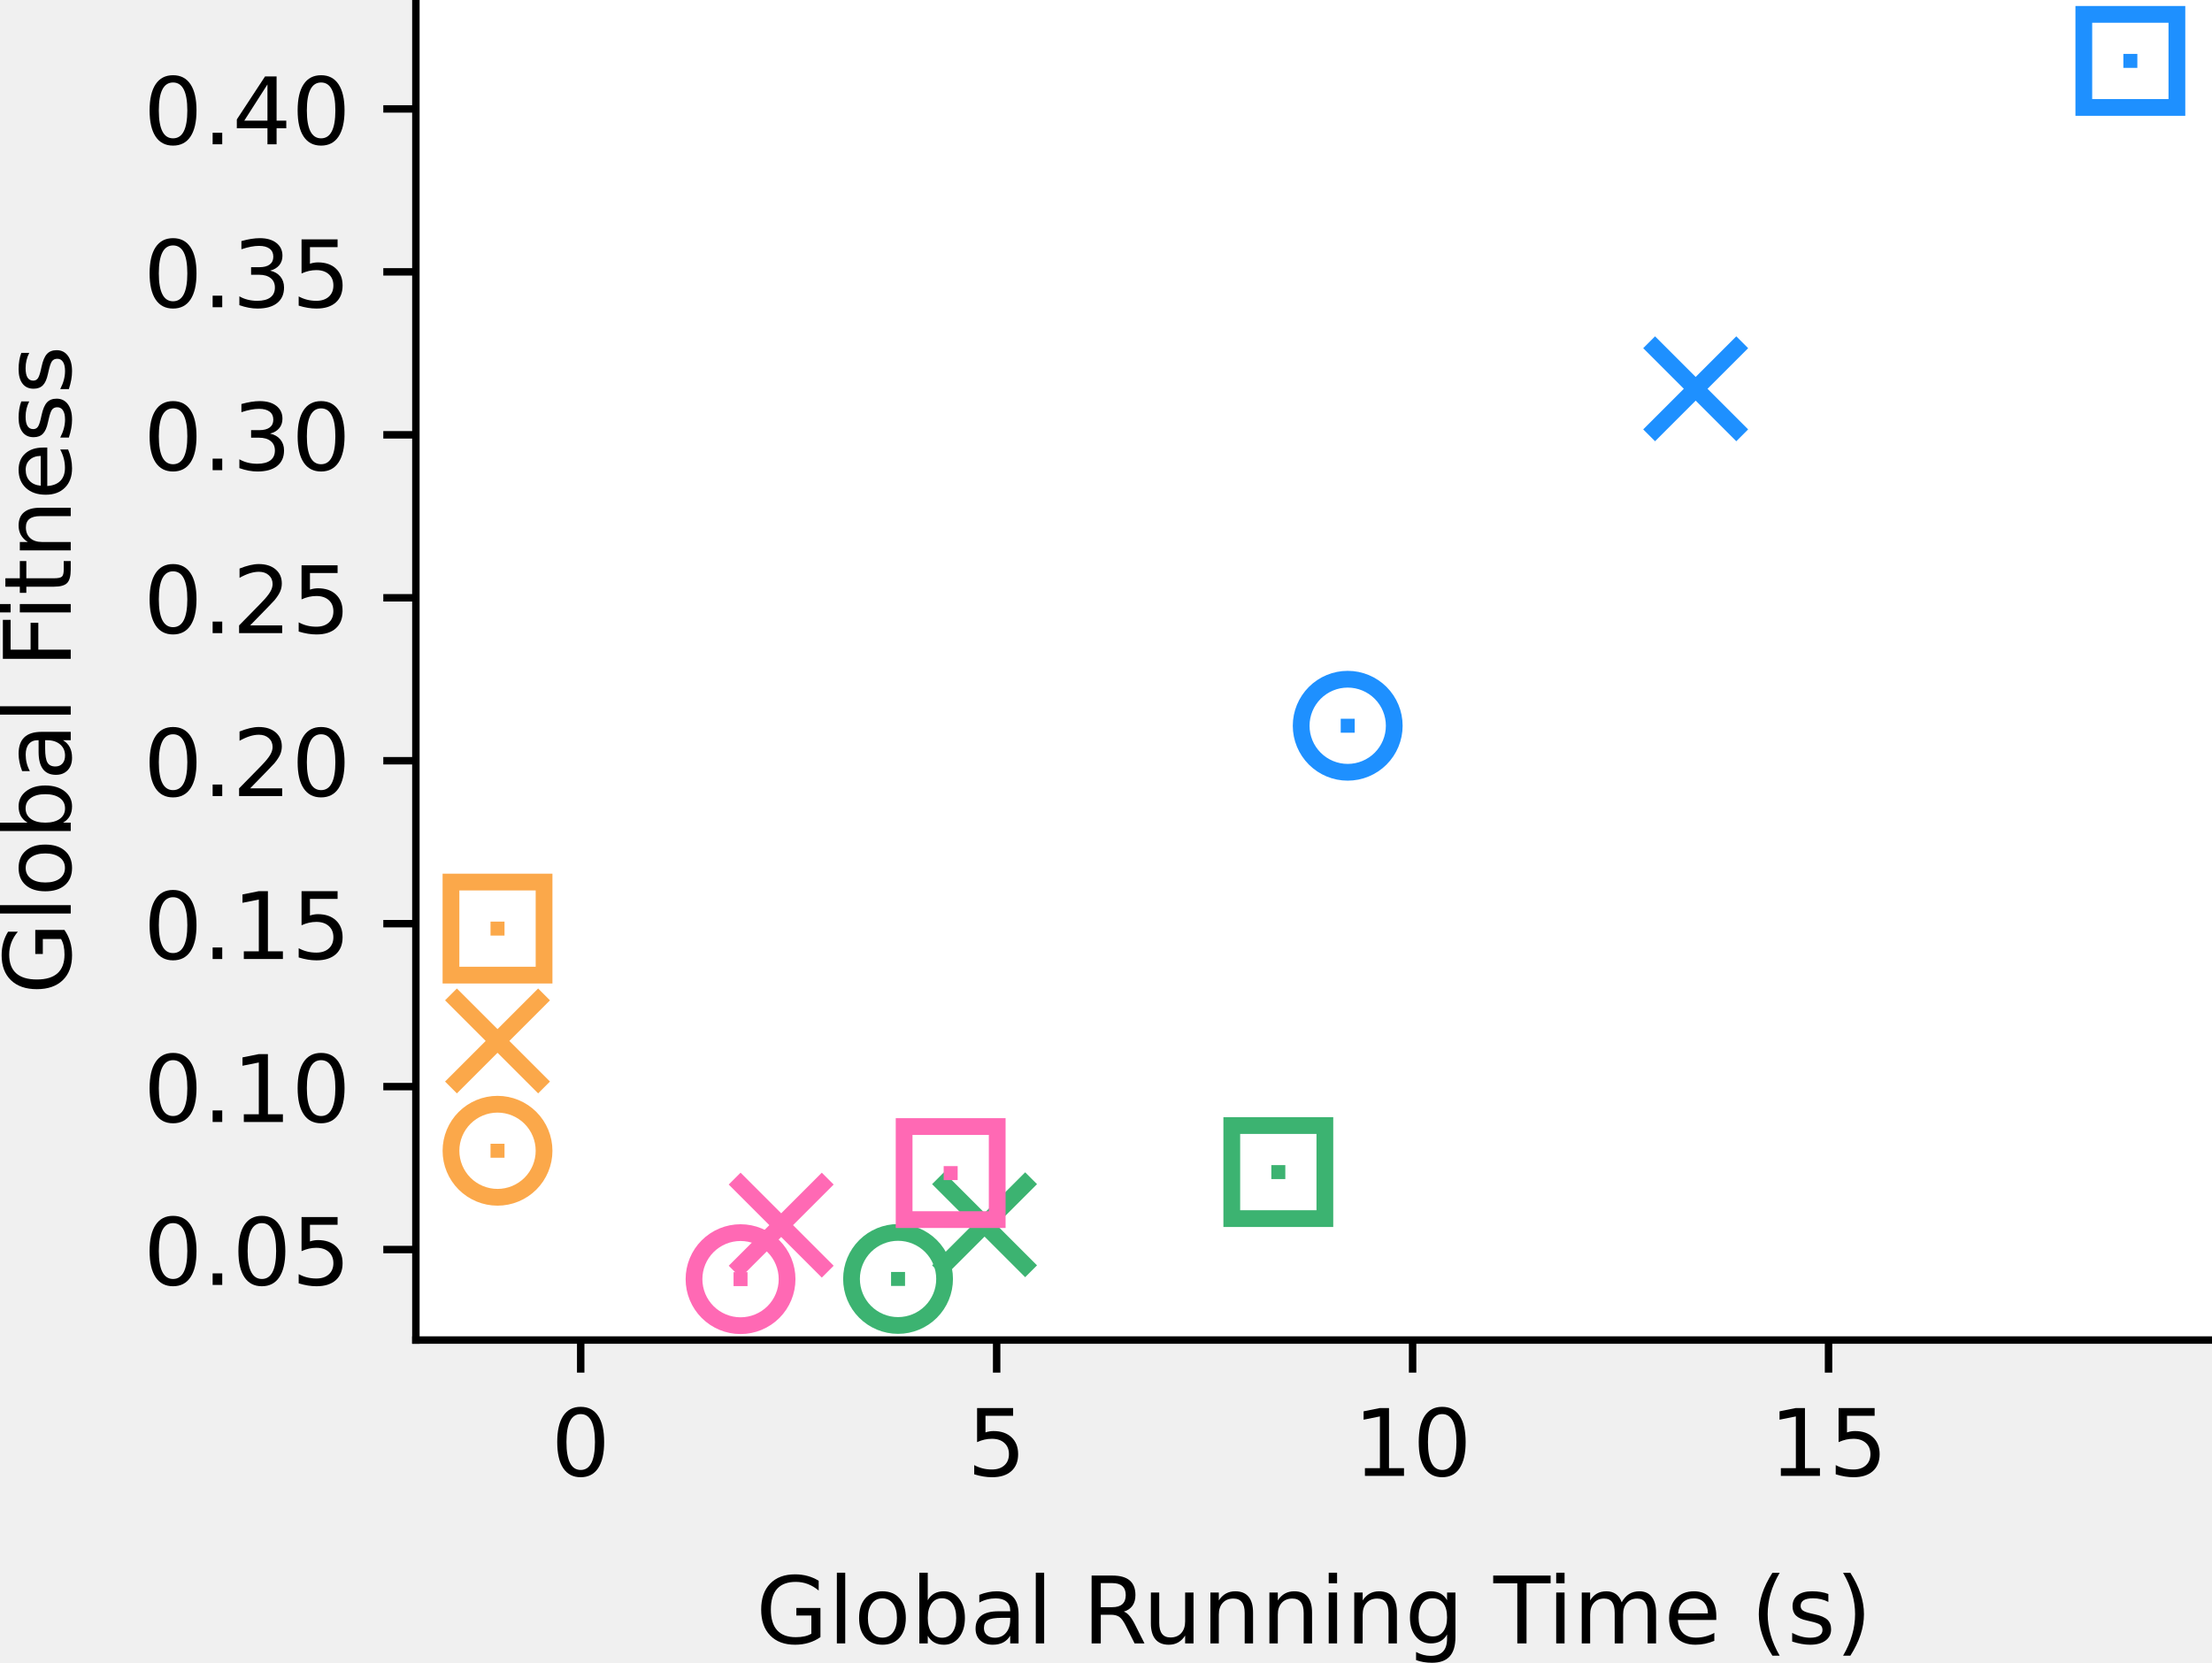
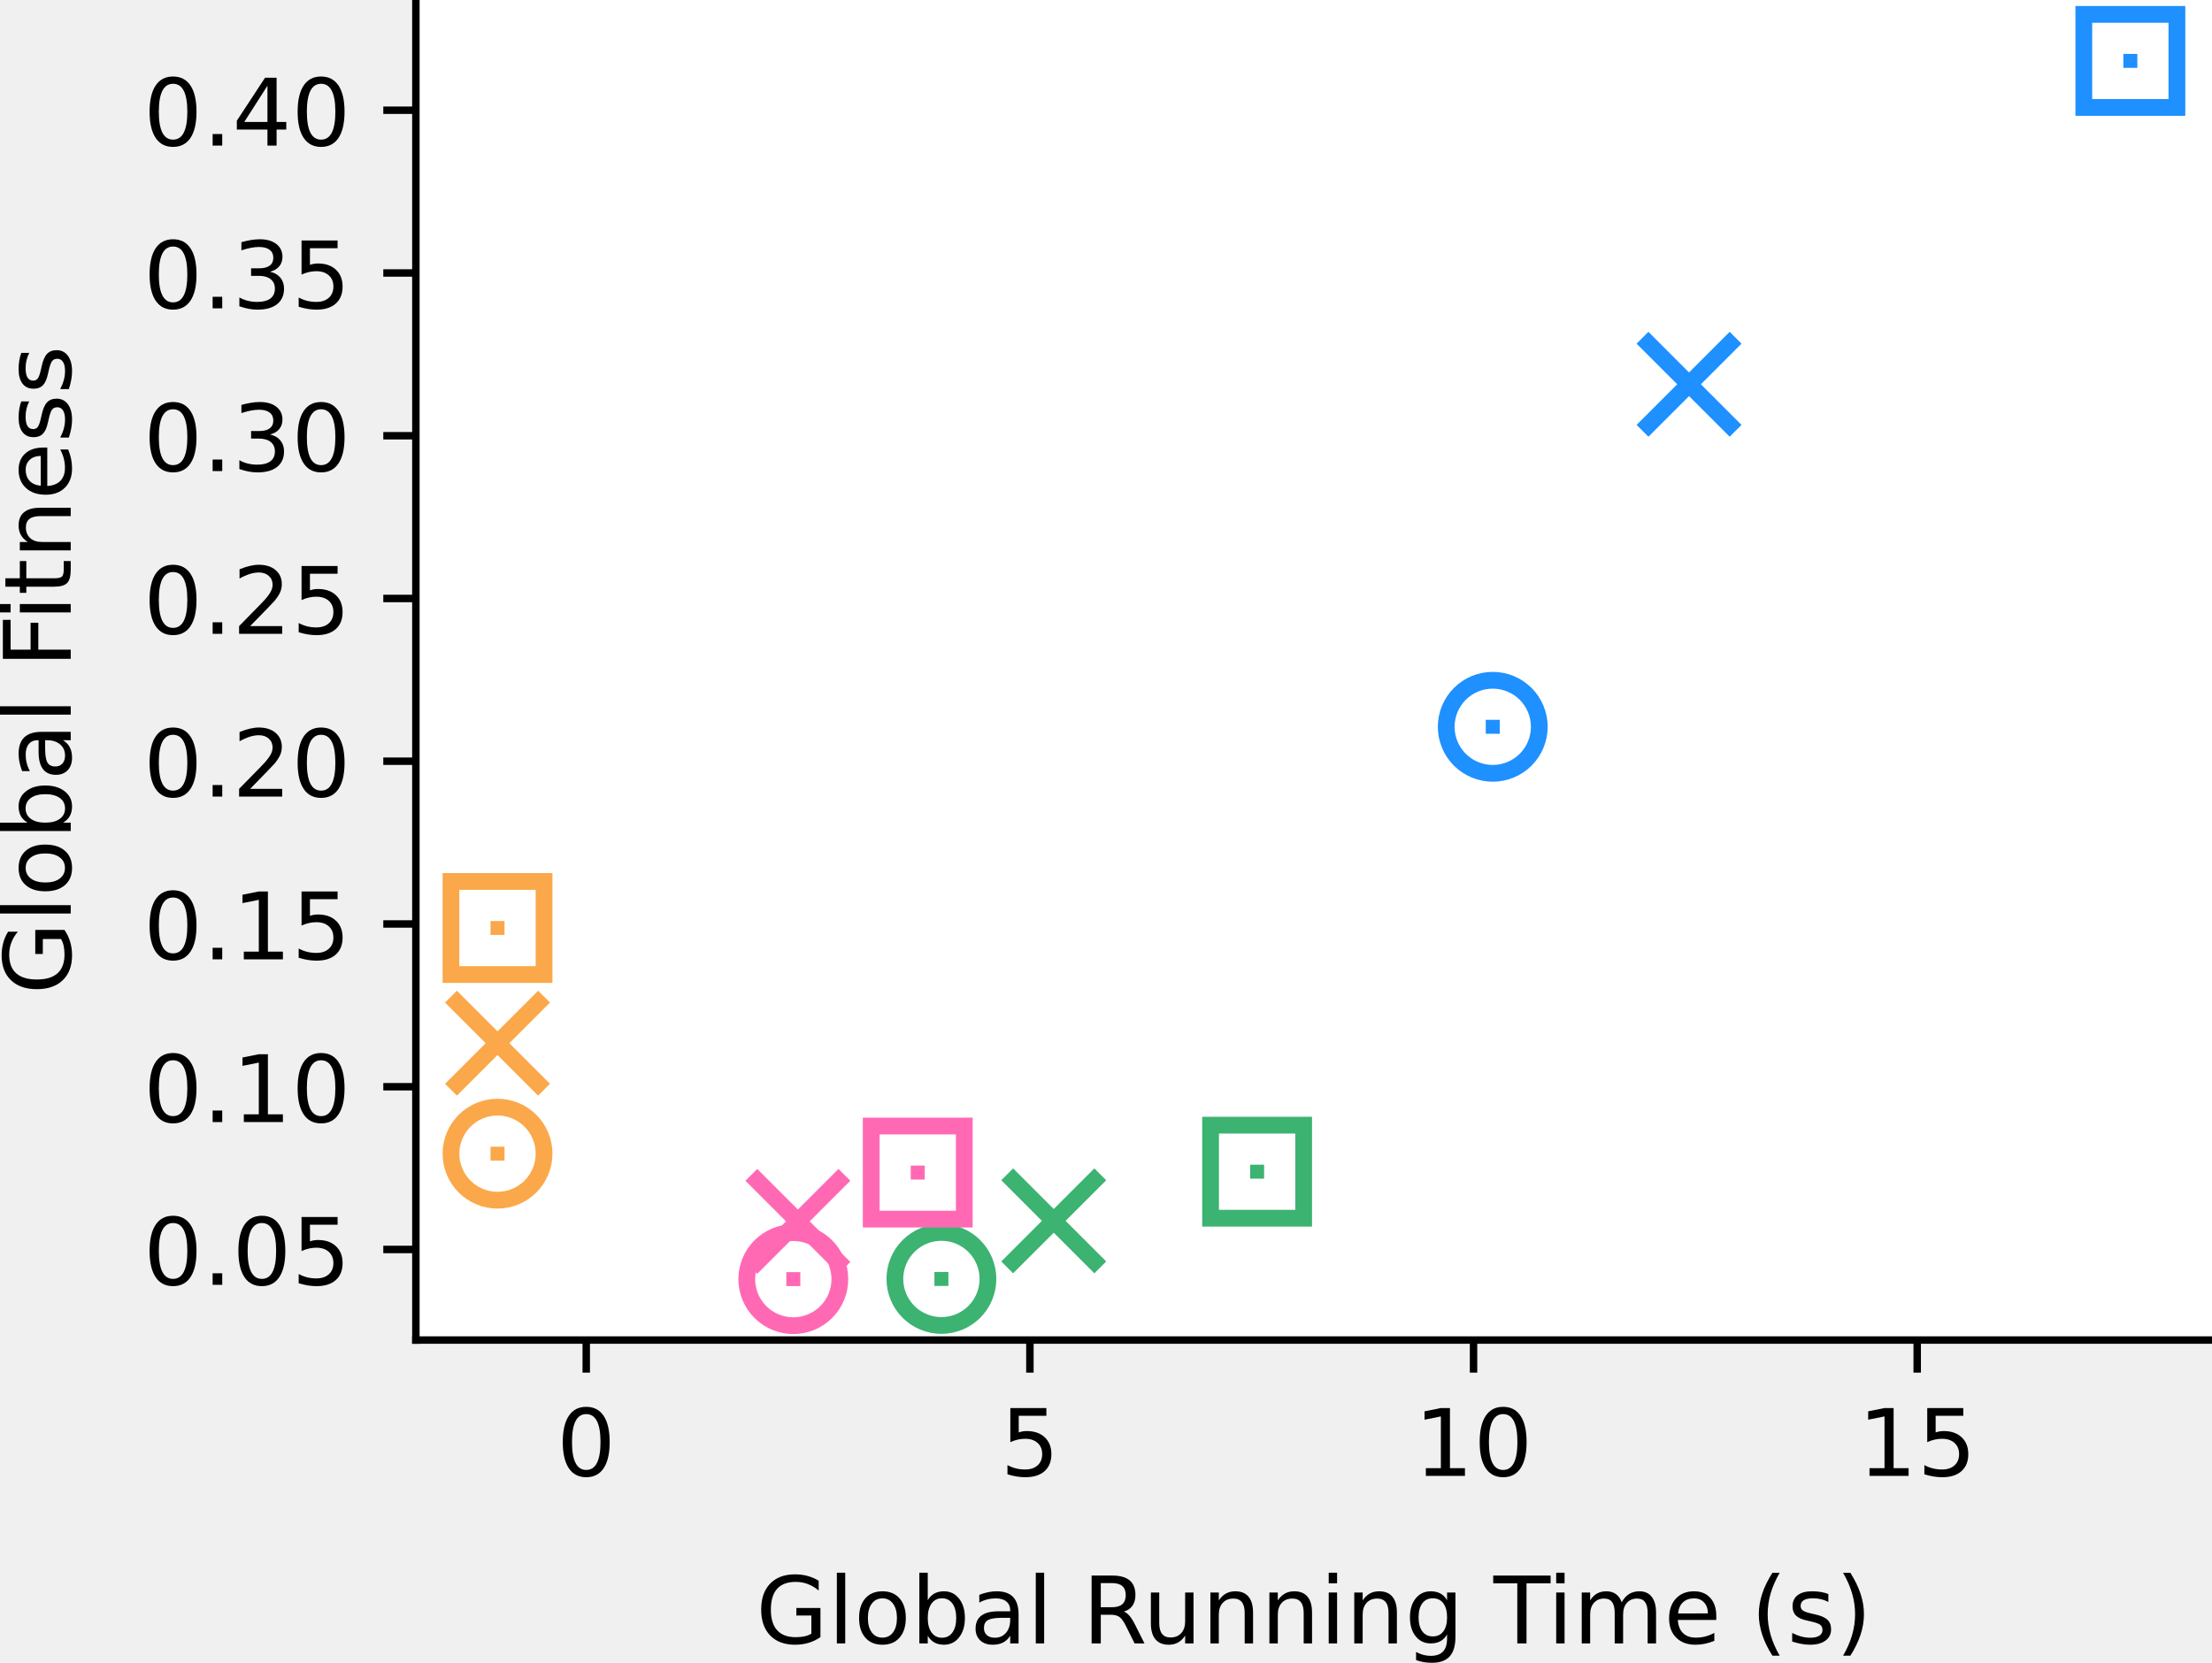
<svg xmlns="http://www.w3.org/2000/svg" xmlns:xlink="http://www.w3.org/1999/xlink" height="178.678pt" version="1.1" viewBox="0 0 237.638 178.678" width="237.638pt">
  <defs>
    <style type="text/css">*{stroke-linecap:butt;stroke-linejoin:round;}</style>
  </defs>
  <g id="figure_1">
    <g id="patch_1">
      <path d="M 0 178.678  L 237.638 178.678  L 237.638 0  L 0 0  z " style="fill:none;" />
    </g>
    <g id="axes_1">
      <g id="patch_2">
        <path d="M 44.678 144  L 237.638 144  L 237.638 0  L 44.678 0  z " style="fill:#ffffff;" />
      </g>
      <g id="matplotlib.axis_1">
        <g id="xtick_1">
          <g id="line2d_1">
            <defs>
-               <path d="M 0 0  L 0 3.5  " id="m2c25d67063" style="stroke:#000000;stroke-width:0.8;" />
+               <path d="M 0 0  L 0 3.5  " id="mfafee5ae0c" style="stroke:#000000;stroke-width:0.8;" />
            </defs>
            <g>
-               <use style="stroke:#000000;stroke-width:0.8;" x="62.386" xlink:href="#m2c25d67063" y="144" />
+               <use style="stroke:#000000;stroke-width:0.8;" x="62.981" xlink:href="#mfafee5ae0c" y="144" />
            </g>
          </g>
          <g id="text_1">
-             <g transform="translate(59.20487 158.5984)scale(0.1 -0.1)">
+             <g transform="translate(59.80014 158.5984)scale(0.1 -0.1)">
              <defs>
                <path d="M 31.781 66.406  Q 24.172 66.406 20.328 58.906  Q 16.5 51.422 16.5 36.375  Q 16.5 21.391 20.328 13.891  Q 24.172 6.391 31.781 6.391  Q 39.453 6.391 43.281 13.891  Q 47.125 21.391 47.125 36.375  Q 47.125 51.422 43.281 58.906  Q 39.453 66.406 31.781 66.406  z M 31.781 74.219  Q 44.047 74.219 50.516 64.516  Q 56.984 54.828 56.984 36.375  Q 56.984 17.969 50.516 8.266  Q 44.047 -1.422 31.781 -1.422  Q 19.531 -1.422 13.062 8.266  Q 6.594 17.969 6.594 36.375  Q 6.594 54.828 13.062 64.516  Q 19.531 74.219 31.781 74.219  z " id="DejaVuSans-48" />
              </defs>
              <use xlink:href="#DejaVuSans-48" />
            </g>
          </g>
        </g>
        <g id="xtick_2">
          <g id="line2d_2">
            <g>
-               <use style="stroke:#000000;stroke-width:0.8;" x="107.072" xlink:href="#m2c25d67063" y="144" />
+               <use style="stroke:#000000;stroke-width:0.8;" x="110.643" xlink:href="#mfafee5ae0c" y="144" />
            </g>
          </g>
          <g id="text_2">
-             <g transform="translate(103.8903 158.5984)scale(0.1 -0.1)">
+             <g transform="translate(107.4619 158.5984)scale(0.1 -0.1)">
              <defs>
                <path d="M 10.797 72.906  L 49.516 72.906  L 49.516 64.594  L 19.828 64.594  L 19.828 46.734  Q 21.969 47.469 24.109 47.828  Q 26.266 48.188 28.422 48.188  Q 40.625 48.188 47.75 41.5  Q 54.891 34.812 54.891 23.391  Q 54.891 11.625 47.562 5.094  Q 40.234 -1.422 26.906 -1.422  Q 22.312 -1.422 17.547 -0.641  Q 12.797 0.141 7.719 1.703  L 7.719 11.625  Q 12.109 9.234 16.797 8.062  Q 21.484 6.891 26.703 6.891  Q 35.156 6.891 40.078 11.328  Q 45.016 15.766 45.016 23.391  Q 45.016 31 40.078 35.438  Q 35.156 39.891 26.703 39.891  Q 22.75 39.891 18.812 39.016  Q 14.891 38.141 10.797 36.281  z " id="DejaVuSans-53" />
              </defs>
              <use xlink:href="#DejaVuSans-53" />
            </g>
          </g>
        </g>
        <g id="xtick_3">
          <g id="line2d_3">
            <g>
-               <use style="stroke:#000000;stroke-width:0.8;" x="151.757" xlink:href="#m2c25d67063" y="144" />
+               <use style="stroke:#000000;stroke-width:0.8;" x="158.305" xlink:href="#mfafee5ae0c" y="144" />
            </g>
          </g>
          <g id="text_3">
-             <g transform="translate(145.3945 158.5984)scale(0.1 -0.1)">
+             <g transform="translate(151.9425 158.5984)scale(0.1 -0.1)">
              <defs>
                <path d="M 12.406 8.297  L 28.516 8.297  L 28.516 63.922  L 10.984 60.406  L 10.984 69.391  L 28.422 72.906  L 38.281 72.906  L 38.281 8.297  L 54.391 8.297  L 54.391 0  L 12.406 0  z " id="DejaVuSans-49" />
              </defs>
              <use xlink:href="#DejaVuSans-49" />
              <use x="63.623" xlink:href="#DejaVuSans-48" />
            </g>
          </g>
        </g>
        <g id="xtick_4">
          <g id="line2d_4">
            <g>
-               <use style="stroke:#000000;stroke-width:0.8;" x="196.442" xlink:href="#m2c25d67063" y="144" />
+               <use style="stroke:#000000;stroke-width:0.8;" x="205.967" xlink:href="#mfafee5ae0c" y="144" />
            </g>
          </g>
          <g id="text_4">
-             <g transform="translate(190.0799 158.5984)scale(0.1 -0.1)">
+             <g transform="translate(199.6042 158.5984)scale(0.1 -0.1)">
              <use xlink:href="#DejaVuSans-49" />
              <use x="63.623" xlink:href="#DejaVuSans-53" />
            </g>
          </g>
        </g>
      </g>
      <g id="matplotlib.axis_2">
        <g id="ytick_1">
          <g id="line2d_5">
            <defs>
-               <path d="M 0 0  L -3.5 0  " id="maf7fcb9350" style="stroke:#000000;stroke-width:0.8;" />
+               <path d="M 0 0  L -3.5 0  " id="m03a9bfba01" style="stroke:#000000;stroke-width:0.8;" />
            </defs>
            <g>
-               <use style="stroke:#000000;stroke-width:0.8;" x="44.678" xlink:href="#maf7fcb9350" y="134.277" />
+               <use style="stroke:#000000;stroke-width:0.8;" x="44.678" xlink:href="#m03a9bfba01" y="134.266" />
            </g>
          </g>
          <g id="text_5">
-             <g transform="translate(15.4125 138.0759)scale(0.1 -0.1)">
+             <g transform="translate(15.4125 138.0656)scale(0.1 -0.1)">
              <defs>
                <path d="M 10.688 12.406  L 21 12.406  L 21 0  L 10.688 0  z " id="DejaVuSans-46" />
              </defs>
              <use xlink:href="#DejaVuSans-48" />
              <use x="63.623" xlink:href="#DejaVuSans-46" />
              <use x="95.41" xlink:href="#DejaVuSans-48" />
              <use x="159.033" xlink:href="#DejaVuSans-53" />
            </g>
          </g>
        </g>
        <g id="ytick_2">
          <g id="line2d_6">
            <g>
-               <use style="stroke:#000000;stroke-width:0.8;" x="44.678" xlink:href="#maf7fcb9350" y="116.766" />
+               <use style="stroke:#000000;stroke-width:0.8;" x="44.678" xlink:href="#m03a9bfba01" y="116.778" />
            </g>
          </g>
          <g id="text_6">
-             <g transform="translate(15.4125 120.5657)scale(0.1 -0.1)">
+             <g transform="translate(15.4125 120.5768)scale(0.1 -0.1)">
              <use xlink:href="#DejaVuSans-48" />
              <use x="63.623" xlink:href="#DejaVuSans-46" />
              <use x="95.41" xlink:href="#DejaVuSans-49" />
              <use x="159.033" xlink:href="#DejaVuSans-48" />
            </g>
          </g>
        </g>
        <g id="ytick_3">
          <g id="line2d_7">
            <g>
-               <use style="stroke:#000000;stroke-width:0.8;" x="44.678" xlink:href="#maf7fcb9350" y="99.256" />
+               <use style="stroke:#000000;stroke-width:0.8;" x="44.678" xlink:href="#m03a9bfba01" y="99.289" />
            </g>
          </g>
          <g id="text_7">
-             <g transform="translate(15.4125 103.0555)scale(0.1 -0.1)">
+             <g transform="translate(15.4125 103.0879)scale(0.1 -0.1)">
              <use xlink:href="#DejaVuSans-48" />
              <use x="63.623" xlink:href="#DejaVuSans-46" />
              <use x="95.41" xlink:href="#DejaVuSans-49" />
              <use x="159.033" xlink:href="#DejaVuSans-53" />
            </g>
          </g>
        </g>
        <g id="ytick_4">
          <g id="line2d_8">
            <g>
-               <use style="stroke:#000000;stroke-width:0.8;" x="44.678" xlink:href="#maf7fcb9350" y="81.746" />
+               <use style="stroke:#000000;stroke-width:0.8;" x="44.678" xlink:href="#m03a9bfba01" y="81.8" />
            </g>
          </g>
          <g id="text_8">
-             <g transform="translate(15.4125 85.54532)scale(0.1 -0.1)">
+             <g transform="translate(15.4125 85.59909)scale(0.1 -0.1)">
              <defs>
                <path d="M 19.188 8.297  L 53.609 8.297  L 53.609 0  L 7.328 0  L 7.328 8.297  Q 12.938 14.109 22.625 23.891  Q 32.328 33.688 34.812 36.531  Q 39.547 41.844 41.422 45.531  Q 43.312 49.219 43.312 52.781  Q 43.312 58.594 39.234 62.25  Q 35.156 65.922 28.609 65.922  Q 23.969 65.922 18.812 64.312  Q 13.672 62.703 7.812 59.422  L 7.812 69.391  Q 13.766 71.781 18.938 73  Q 24.125 74.219 28.422 74.219  Q 39.75 74.219 46.484 68.547  Q 53.219 62.891 53.219 53.422  Q 53.219 48.922 51.531 44.891  Q 49.859 40.875 45.406 35.406  Q 44.188 33.984 37.641 27.219  Q 31.109 20.453 19.188 8.297  z " id="DejaVuSans-50" />
              </defs>
              <use xlink:href="#DejaVuSans-48" />
              <use x="63.623" xlink:href="#DejaVuSans-46" />
              <use x="95.41" xlink:href="#DejaVuSans-50" />
              <use x="159.033" xlink:href="#DejaVuSans-48" />
            </g>
          </g>
        </g>
        <g id="ytick_5">
          <g id="line2d_9">
            <g>
-               <use style="stroke:#000000;stroke-width:0.8;" x="44.678" xlink:href="#maf7fcb9350" y="64.236" />
+               <use style="stroke:#000000;stroke-width:0.8;" x="44.678" xlink:href="#m03a9bfba01" y="64.311" />
            </g>
          </g>
          <g id="text_9">
-             <g transform="translate(15.4125 68.03512)scale(0.1 -0.1)">
+             <g transform="translate(15.4125 68.11025)scale(0.1 -0.1)">
              <use xlink:href="#DejaVuSans-48" />
              <use x="63.623" xlink:href="#DejaVuSans-46" />
              <use x="95.41" xlink:href="#DejaVuSans-50" />
              <use x="159.033" xlink:href="#DejaVuSans-53" />
            </g>
          </g>
        </g>
        <g id="ytick_6">
          <g id="line2d_10">
            <g>
-               <use style="stroke:#000000;stroke-width:0.8;" x="44.678" xlink:href="#maf7fcb9350" y="46.726" />
+               <use style="stroke:#000000;stroke-width:0.8;" x="44.678" xlink:href="#m03a9bfba01" y="46.822" />
            </g>
          </g>
          <g id="text_10">
-             <g transform="translate(15.4125 50.52493)scale(0.1 -0.1)">
+             <g transform="translate(15.4125 50.6214)scale(0.1 -0.1)">
              <defs>
                <path d="M 40.578 39.312  Q 47.656 37.797 51.625 33  Q 55.609 28.219 55.609 21.188  Q 55.609 10.406 48.188 4.484  Q 40.766 -1.422 27.094 -1.422  Q 22.516 -1.422 17.656 -0.516  Q 12.797 0.391 7.625 2.203  L 7.625 11.719  Q 11.719 9.328 16.594 8.109  Q 21.484 6.891 26.812 6.891  Q 36.078 6.891 40.938 10.547  Q 45.797 14.203 45.797 21.188  Q 45.797 27.641 41.281 31.266  Q 36.766 34.906 28.719 34.906  L 20.219 34.906  L 20.219 43.016  L 29.109 43.016  Q 36.375 43.016 40.234 45.922  Q 44.094 48.828 44.094 54.297  Q 44.094 59.906 40.109 62.906  Q 36.141 65.922 28.719 65.922  Q 24.656 65.922 20.016 65.031  Q 15.375 64.156 9.812 62.312  L 9.812 71.094  Q 15.438 72.656 20.344 73.438  Q 25.25 74.219 29.594 74.219  Q 40.828 74.219 47.359 69.109  Q 53.906 64.016 53.906 55.328  Q 53.906 49.266 50.438 45.094  Q 46.969 40.922 40.578 39.312  z " id="DejaVuSans-51" />
              </defs>
              <use xlink:href="#DejaVuSans-48" />
              <use x="63.623" xlink:href="#DejaVuSans-46" />
              <use x="95.41" xlink:href="#DejaVuSans-51" />
              <use x="159.033" xlink:href="#DejaVuSans-48" />
            </g>
          </g>
        </g>
        <g id="ytick_7">
          <g id="line2d_11">
            <g>
-               <use style="stroke:#000000;stroke-width:0.8;" x="44.678" xlink:href="#maf7fcb9350" y="29.216" />
+               <use style="stroke:#000000;stroke-width:0.8;" x="44.678" xlink:href="#m03a9bfba01" y="29.333" />
            </g>
          </g>
          <g id="text_11">
-             <g transform="translate(15.4125 33.01473)scale(0.1 -0.1)">
+             <g transform="translate(15.4125 33.13256)scale(0.1 -0.1)">
              <use xlink:href="#DejaVuSans-48" />
              <use x="63.623" xlink:href="#DejaVuSans-46" />
              <use x="95.41" xlink:href="#DejaVuSans-51" />
              <use x="159.033" xlink:href="#DejaVuSans-53" />
            </g>
          </g>
        </g>
        <g id="ytick_8">
          <g id="line2d_12">
            <g>
-               <use style="stroke:#000000;stroke-width:0.8;" x="44.678" xlink:href="#maf7fcb9350" y="11.705" />
+               <use style="stroke:#000000;stroke-width:0.8;" x="44.678" xlink:href="#m03a9bfba01" y="11.844" />
            </g>
          </g>
          <g id="text_12">
-             <g transform="translate(15.4125 15.50454)scale(0.1 -0.1)">
+             <g transform="translate(15.4125 15.64371)scale(0.1 -0.1)">
              <defs>
                <path d="M 37.797 64.312  L 12.891 25.391  L 37.797 25.391  z M 35.203 72.906  L 47.609 72.906  L 47.609 25.391  L 58.016 25.391  L 58.016 17.188  L 47.609 17.188  L 47.609 0  L 37.797 0  L 37.797 17.188  L 4.891 17.188  L 4.891 26.703  z " id="DejaVuSans-52" />
              </defs>
              <use xlink:href="#DejaVuSans-48" />
              <use x="63.623" xlink:href="#DejaVuSans-46" />
              <use x="95.41" xlink:href="#DejaVuSans-52" />
              <use x="159.033" xlink:href="#DejaVuSans-48" />
            </g>
          </g>
        </g>
      </g>
      <g id="line2d_13">
-         <path clip-path="url(#pe8c3c1b910)" d="M 144.786 77.988  " style="fill:none;stroke:#1e90ff;stroke-linecap:square;stroke-width:1.5;" />
-         <defs>
-           <path d="M 0 5  C 1.326 5 2.598 4.473 3.536 3.536  C 4.473 2.598 5 1.326 5 0  C 5 -1.326 4.473 -2.598 3.536 -3.536  C 2.598 -4.473 1.326 -5 0 -5  C -1.326 -5 -2.598 -4.473 -3.536 -3.536  C -4.473 -2.598 -5 -1.326 -5 0  C -5 1.326 -4.473 2.598 -3.536 3.536  C -2.598 4.473 -1.326 5 0 5  z " id="med1b4381d1" style="stroke:#1e90ff;stroke-width:1.8;" />
-         </defs>
-         <g clip-path="url(#pe8c3c1b910)">
-           <use style="fill-opacity:0;stroke:#1e90ff;stroke-width:1.8;" x="144.786" xlink:href="#med1b4381d1" y="77.988" />
+         <path clip-path="url(#p427d6f7236)" d="M 160.368 78.1  " style="fill:none;stroke:#1e90ff;stroke-linecap:square;stroke-width:1.5;" />
+         <defs>
+           <path d="M 0 5  C 1.326 5 2.598 4.473 3.536 3.536  C 4.473 2.598 5 1.326 5 0  C 5 -1.326 4.473 -2.598 3.536 -3.536  C 2.598 -4.473 1.326 -5 0 -5  C -1.326 -5 -2.598 -4.473 -3.536 -3.536  C -4.473 -2.598 -5 -1.326 -5 0  C -5 1.326 -4.473 2.598 -3.536 3.536  C -2.598 4.473 -1.326 5 0 5  z " id="m11d8a88a25" style="stroke:#1e90ff;stroke-width:1.8;" />
+         </defs>
+         <g clip-path="url(#p427d6f7236)">
+           <use style="fill-opacity:0;stroke:#1e90ff;stroke-width:1.8;" x="160.368" xlink:href="#m11d8a88a25" y="78.1" />
        </g>
      </g>
      <g id="line2d_14">
-         <path clip-path="url(#pe8c3c1b910)" d="M 96.479 137.434  " style="fill:none;stroke:#3cb371;stroke-linecap:square;stroke-width:1.5;" />
-         <defs>
-           <path d="M 0 5  C 1.326 5 2.598 4.473 3.536 3.536  C 4.473 2.598 5 1.326 5 0  C 5 -1.326 4.473 -2.598 3.536 -3.536  C 2.598 -4.473 1.326 -5 0 -5  C -1.326 -5 -2.598 -4.473 -3.536 -3.536  C -4.473 -2.598 -5 -1.326 -5 0  C -5 1.326 -4.473 2.598 -3.536 3.536  C -2.598 4.473 -1.326 5 0 5  z " id="m36fe9b50d8" style="stroke:#3cb371;stroke-width:1.8;" />
-         </defs>
-         <g clip-path="url(#pe8c3c1b910)">
-           <use style="fill-opacity:0;stroke:#3cb371;stroke-width:1.8;" x="96.479" xlink:href="#m36fe9b50d8" y="137.434" />
+         <path clip-path="url(#p427d6f7236)" d="M 101.137 137.433  " style="fill:none;stroke:#3cb371;stroke-linecap:square;stroke-width:1.5;" />
+         <defs>
+           <path d="M 0 5  C 1.326 5 2.598 4.473 3.536 3.536  C 4.473 2.598 5 1.326 5 0  C 5 -1.326 4.473 -2.598 3.536 -3.536  C 2.598 -4.473 1.326 -5 0 -5  C -1.326 -5 -2.598 -4.473 -3.536 -3.536  C -4.473 -2.598 -5 -1.326 -5 0  C -5 1.326 -4.473 2.598 -3.536 3.536  C -2.598 4.473 -1.326 5 0 5  z " id="m1b3f242d46" style="stroke:#3cb371;stroke-width:1.8;" />
+         </defs>
+         <g clip-path="url(#p427d6f7236)">
+           <use style="fill-opacity:0;stroke:#3cb371;stroke-width:1.8;" x="101.137" xlink:href="#m1b3f242d46" y="137.433" />
        </g>
      </g>
      <g id="line2d_15">
-         <path clip-path="url(#pe8c3c1b910)" d="M 79.558 137.455  " style="fill:none;stroke:#ff69b4;stroke-linecap:square;stroke-width:1.5;" />
-         <defs>
-           <path d="M 0 5  C 1.326 5 2.598 4.473 3.536 3.536  C 4.473 2.598 5 1.326 5 0  C 5 -1.326 4.473 -2.598 3.536 -3.536  C 2.598 -4.473 1.326 -5 0 -5  C -1.326 -5 -2.598 -4.473 -3.536 -3.536  C -4.473 -2.598 -5 -1.326 -5 0  C -5 1.326 -4.473 2.598 -3.536 3.536  C -2.598 4.473 -1.326 5 0 5  z " id="m87352ec797" style="stroke:#ff69b4;stroke-width:1.8;" />
-         </defs>
-         <g clip-path="url(#pe8c3c1b910)">
-           <use style="fill-opacity:0;stroke:#ff69b4;stroke-width:1.8;" x="79.558" xlink:href="#m87352ec797" y="137.455" />
+         <path clip-path="url(#p427d6f7236)" d="M 85.227 137.455  " style="fill:none;stroke:#ff69b4;stroke-linecap:square;stroke-width:1.5;" />
+         <defs>
+           <path d="M 0 5  C 1.326 5 2.598 4.473 3.536 3.536  C 4.473 2.598 5 1.326 5 0  C 5 -1.326 4.473 -2.598 3.536 -3.536  C 2.598 -4.473 1.326 -5 0 -5  C -1.326 -5 -2.598 -4.473 -3.536 -3.536  C -4.473 -2.598 -5 -1.326 -5 0  C -5 1.326 -4.473 2.598 -3.536 3.536  C -2.598 4.473 -1.326 5 0 5  z " id="md7b3b4245f" style="stroke:#ff69b4;stroke-width:1.8;" />
+         </defs>
+         <g clip-path="url(#p427d6f7236)">
+           <use style="fill-opacity:0;stroke:#ff69b4;stroke-width:1.8;" x="85.227" xlink:href="#md7b3b4245f" y="137.455" />
        </g>
      </g>
      <g id="line2d_16">
-         <path clip-path="url(#pe8c3c1b910)" d="M 53.449 123.659  " style="fill:none;stroke:#fba84a;stroke-linecap:square;stroke-width:1.5;" />
-         <defs>
-           <path d="M 0 5  C 1.326 5 2.598 4.473 3.536 3.536  C 4.473 2.598 5 1.326 5 0  C 5 -1.326 4.473 -2.598 3.536 -3.536  C 2.598 -4.473 1.326 -5 0 -5  C -1.326 -5 -2.598 -4.473 -3.536 -3.536  C -4.473 -2.598 -5 -1.326 -5 0  C -5 1.326 -4.473 2.598 -3.536 3.536  C -2.598 4.473 -1.326 5 0 5  z " id="m4bb733d4de" style="stroke:#fba84a;stroke-width:1.8;" />
-         </defs>
-         <g clip-path="url(#pe8c3c1b910)">
-           <use style="fill-opacity:0;stroke:#fba84a;stroke-width:1.8;" x="53.449" xlink:href="#m4bb733d4de" y="123.659" />
+         <path clip-path="url(#p427d6f7236)" d="M 53.449 123.971  " style="fill:none;stroke:#fba84a;stroke-linecap:square;stroke-width:1.5;" />
+         <defs>
+           <path d="M 0 5  C 1.326 5 2.598 4.473 3.536 3.536  C 4.473 2.598 5 1.326 5 0  C 5 -1.326 4.473 -2.598 3.536 -3.536  C 2.598 -4.473 1.326 -5 0 -5  C -1.326 -5 -2.598 -4.473 -3.536 -3.536  C -4.473 -2.598 -5 -1.326 -5 0  C -5 1.326 -4.473 2.598 -3.536 3.536  C -2.598 4.473 -1.326 5 0 5  z " id="m52234e7626" style="stroke:#fba84a;stroke-width:1.8;" />
+         </defs>
+         <g clip-path="url(#p427d6f7236)">
+           <use style="fill-opacity:0;stroke:#fba84a;stroke-width:1.8;" x="53.449" xlink:href="#m52234e7626" y="123.971" />
        </g>
      </g>
      <g id="line2d_17">
-         <path clip-path="url(#pe8c3c1b910)" d="M 182.168 41.778  " style="fill:none;stroke:#1e90ff;stroke-linecap:square;stroke-width:1.5;" />
-         <defs>
-           <path d="M -5 5  L 5 -5  M -5 -5  L 5 5  " id="m17ea31af6b" style="stroke:#1e90ff;stroke-width:1.8;" />
-         </defs>
-         <g clip-path="url(#pe8c3c1b910)">
-           <use style="fill-opacity:0;stroke:#1e90ff;stroke-width:1.8;" x="182.168" xlink:href="#m17ea31af6b" y="41.778" />
+         <path clip-path="url(#p427d6f7236)" d="M 181.457 41.295  " style="fill:none;stroke:#1e90ff;stroke-linecap:square;stroke-width:1.5;" />
+         <defs>
+           <path d="M -5 5  L 5 -5  M -5 -5  L 5 5  " id="m6d4566d823" style="stroke:#1e90ff;stroke-width:1.8;" />
+         </defs>
+         <g clip-path="url(#p427d6f7236)">
+           <use style="fill-opacity:0;stroke:#1e90ff;stroke-width:1.8;" x="181.457" xlink:href="#m6d4566d823" y="41.295" />
        </g>
      </g>
      <g id="line2d_18">
-         <path clip-path="url(#pe8c3c1b910)" d="M 105.772 131.61  " style="fill:none;stroke:#3cb371;stroke-linecap:square;stroke-width:1.5;" />
-         <defs>
-           <path d="M -5 5  L 5 -5  M -5 -5  L 5 5  " id="mede7c9f23b" style="stroke:#3cb371;stroke-width:1.8;" />
-         </defs>
-         <g clip-path="url(#pe8c3c1b910)">
-           <use style="fill-opacity:0;stroke:#3cb371;stroke-width:1.8;" x="105.772" xlink:href="#mede7c9f23b" y="131.61" />
+         <path clip-path="url(#p427d6f7236)" d="M 113.205 131.191  " style="fill:none;stroke:#3cb371;stroke-linecap:square;stroke-width:1.5;" />
+         <defs>
+           <path d="M -5 5  L 5 -5  M -5 -5  L 5 5  " id="m34ef52899c" style="stroke:#3cb371;stroke-width:1.8;" />
+         </defs>
+         <g clip-path="url(#p427d6f7236)">
+           <use style="fill-opacity:0;stroke:#3cb371;stroke-width:1.8;" x="113.205" xlink:href="#m34ef52899c" y="131.191" />
        </g>
      </g>
      <g id="line2d_19">
-         <path clip-path="url(#pe8c3c1b910)" d="M 83.924 131.653  " style="fill:none;stroke:#ff69b4;stroke-linecap:square;stroke-width:1.5;" />
-         <defs>
-           <path d="M -5 5  L 5 -5  M -5 -5  L 5 5  " id="maead8e8ce0" style="stroke:#ff69b4;stroke-width:1.8;" />
-         </defs>
-         <g clip-path="url(#pe8c3c1b910)">
-           <use style="fill-opacity:0;stroke:#ff69b4;stroke-width:1.8;" x="83.924" xlink:href="#maead8e8ce0" y="131.653" />
+         <path clip-path="url(#p427d6f7236)" d="M 85.717 131.247  " style="fill:none;stroke:#ff69b4;stroke-linecap:square;stroke-width:1.5;" />
+         <defs>
+           <path d="M -5 5  L 5 -5  M -5 -5  L 5 5  " id="mf12d6206b5" style="stroke:#ff69b4;stroke-width:1.8;" />
+         </defs>
+         <g clip-path="url(#p427d6f7236)">
+           <use style="fill-opacity:0;stroke:#ff69b4;stroke-width:1.8;" x="85.717" xlink:href="#mf12d6206b5" y="131.247" />
        </g>
      </g>
      <g id="line2d_20">
-         <path clip-path="url(#pe8c3c1b910)" d="M 53.449 111.858  " style="fill:none;stroke:#fba84a;stroke-linecap:square;stroke-width:1.5;" />
-         <defs>
-           <path d="M -5 5  L 5 -5  M -5 -5  L 5 5  " id="mdf8c19312d" style="stroke:#fba84a;stroke-width:1.8;" />
-         </defs>
-         <g clip-path="url(#pe8c3c1b910)">
-           <use style="fill-opacity:0;stroke:#fba84a;stroke-width:1.8;" x="53.449" xlink:href="#mdf8c19312d" y="111.858" />
+         <path clip-path="url(#p427d6f7236)" d="M 53.449 112.099  " style="fill:none;stroke:#fba84a;stroke-linecap:square;stroke-width:1.5;" />
+         <defs>
+           <path d="M -5 5  L 5 -5  M -5 -5  L 5 5  " id="mc36dd8540e" style="stroke:#fba84a;stroke-width:1.8;" />
+         </defs>
+         <g clip-path="url(#p427d6f7236)">
+           <use style="fill-opacity:0;stroke:#fba84a;stroke-width:1.8;" x="53.449" xlink:href="#mc36dd8540e" y="112.099" />
        </g>
      </g>
      <g id="line2d_21">
-         <path clip-path="url(#pe8c3c1b910)" d="M 228.867 6.545  " style="fill:none;stroke:#1e90ff;stroke-linecap:square;stroke-width:1.5;" />
-         <defs>
-           <path d="M -5 5  L 5 5  L 5 -5  L -5 -5  z " id="mfca80a92ef" style="stroke:#1e90ff;stroke-linejoin:miter;stroke-width:1.8;" />
-         </defs>
-         <g clip-path="url(#pe8c3c1b910)">
-           <use style="fill-opacity:0;stroke:#1e90ff;stroke-linejoin:miter;stroke-width:1.8;" x="228.867" xlink:href="#mfca80a92ef" y="6.545" />
+         <path clip-path="url(#p427d6f7236)" d="M 228.867 6.545  " style="fill:none;stroke:#1e90ff;stroke-linecap:square;stroke-width:1.5;" />
+         <defs>
+           <path d="M -5 5  L 5 5  L 5 -5  L -5 -5  z " id="m123fcb5a20" style="stroke:#1e90ff;stroke-linejoin:miter;stroke-width:1.8;" />
+         </defs>
+         <g clip-path="url(#p427d6f7236)">
+           <use style="fill-opacity:0;stroke:#1e90ff;stroke-linejoin:miter;stroke-width:1.8;" x="228.867" xlink:href="#m123fcb5a20" y="6.545" />
        </g>
      </g>
      <g id="line2d_22">
-         <path clip-path="url(#pe8c3c1b910)" d="M 137.332 125.95  " style="fill:none;stroke:#3cb371;stroke-linecap:square;stroke-width:1.5;" />
-         <defs>
-           <path d="M -5 5  L 5 5  L 5 -5  L -5 -5  z " id="mbd178ffe5b" style="stroke:#3cb371;stroke-linejoin:miter;stroke-width:1.8;" />
-         </defs>
-         <g clip-path="url(#pe8c3c1b910)">
-           <use style="fill-opacity:0;stroke:#3cb371;stroke-linejoin:miter;stroke-width:1.8;" x="137.332" xlink:href="#mbd178ffe5b" y="125.95" />
+         <path clip-path="url(#p427d6f7236)" d="M 135.053 125.908  " style="fill:none;stroke:#3cb371;stroke-linecap:square;stroke-width:1.5;" />
+         <defs>
+           <path d="M -5 5  L 5 5  L 5 -5  L -5 -5  z " id="m2904931984" style="stroke:#3cb371;stroke-linejoin:miter;stroke-width:1.8;" />
+         </defs>
+         <g clip-path="url(#p427d6f7236)">
+           <use style="fill-opacity:0;stroke:#3cb371;stroke-linejoin:miter;stroke-width:1.8;" x="135.053" xlink:href="#m2904931984" y="125.908" />
        </g>
      </g>
      <g id="line2d_23">
-         <path clip-path="url(#pe8c3c1b910)" d="M 102.131 126.057  " style="fill:none;stroke:#ff69b4;stroke-linecap:square;stroke-width:1.5;" />
-         <defs>
-           <path d="M -5 5  L 5 5  L 5 -5  L -5 -5  z " id="meddefb20ce" style="stroke:#ff69b4;stroke-linejoin:miter;stroke-width:1.8;" />
-         </defs>
-         <g clip-path="url(#pe8c3c1b910)">
-           <use style="fill-opacity:0;stroke:#ff69b4;stroke-linejoin:miter;stroke-width:1.8;" x="102.131" xlink:href="#meddefb20ce" y="126.057" />
+         <path clip-path="url(#p427d6f7236)" d="M 98.594 126.002  " style="fill:none;stroke:#ff69b4;stroke-linecap:square;stroke-width:1.5;" />
+         <defs>
+           <path d="M -5 5  L 5 5  L 5 -5  L -5 -5  z " id="mbe7474c7b5" style="stroke:#ff69b4;stroke-linejoin:miter;stroke-width:1.8;" />
+         </defs>
+         <g clip-path="url(#p427d6f7236)">
+           <use style="fill-opacity:0;stroke:#ff69b4;stroke-linejoin:miter;stroke-width:1.8;" x="98.594" xlink:href="#mbe7474c7b5" y="126.002" />
        </g>
      </g>
      <g id="line2d_24">
-         <path clip-path="url(#pe8c3c1b910)" d="M 53.449 99.785  " style="fill:none;stroke:#fba84a;stroke-linecap:square;stroke-width:1.5;" />
-         <defs>
-           <path d="M -5 5  L 5 5  L 5 -5  L -5 -5  z " id="mff9b1b786f" style="stroke:#fba84a;stroke-linejoin:miter;stroke-width:1.8;" />
-         </defs>
-         <g clip-path="url(#pe8c3c1b910)">
-           <use style="fill-opacity:0;stroke:#fba84a;stroke-linejoin:miter;stroke-width:1.8;" x="53.449" xlink:href="#mff9b1b786f" y="99.785" />
+         <path clip-path="url(#p427d6f7236)" d="M 53.449 99.72  " style="fill:none;stroke:#fba84a;stroke-linecap:square;stroke-width:1.5;" />
+         <defs>
+           <path d="M -5 5  L 5 5  L 5 -5  L -5 -5  z " id="mfa863a8a88" style="stroke:#fba84a;stroke-linejoin:miter;stroke-width:1.8;" />
+         </defs>
+         <g clip-path="url(#p427d6f7236)">
+           <use style="fill-opacity:0;stroke:#fba84a;stroke-linejoin:miter;stroke-width:1.8;" x="53.449" xlink:href="#mfa863a8a88" y="99.72" />
        </g>
      </g>
      <g id="patch_3">
-         <path d="M 44.678 144  L 44.678 -0  " style="fill:none;stroke:#000000;stroke-linecap:square;stroke-linejoin:miter;stroke-width:0.8;" />
+         <path d="M 44.678 144  L 44.678 0  " style="fill:none;stroke:#000000;stroke-linecap:square;stroke-linejoin:miter;stroke-width:0.8;" />
      </g>
      <g id="patch_4">
        <path d="M 44.678 144  L 237.638 144  " style="fill:none;stroke:#000000;stroke-linecap:square;stroke-linejoin:miter;stroke-width:0.8;" />
      </g>
    </g>
    <g id="axes_2">
      <g id="patch_5">
        <path d="M 44.678 144  L 237.638 144  L 237.638 0  L 44.678 0  z " style="fill:none;" />
      </g>
      <g id="matplotlib.axis_3">
        <g id="text_13">
          <g transform="translate(81.21359 176.5984)scale(0.1 -0.1)">
            <defs>
              <path d="M 59.516 10.406  L 59.516 29.984  L 43.406 29.984  L 43.406 38.094  L 69.281 38.094  L 69.281 6.781  Q 63.578 2.734 56.688 0.656  Q 49.812 -1.422 42 -1.422  Q 24.906 -1.422 15.25 8.562  Q 5.609 18.562 5.609 36.375  Q 5.609 54.25 15.25 64.234  Q 24.906 74.219 42 74.219  Q 49.125 74.219 55.547 72.453  Q 61.969 70.703 67.391 67.281  L 67.391 56.781  Q 61.922 61.422 55.766 63.766  Q 49.609 66.109 42.828 66.109  Q 29.438 66.109 22.719 58.641  Q 16.016 51.172 16.016 36.375  Q 16.016 21.625 22.719 14.156  Q 29.438 6.688 42.828 6.688  Q 48.047 6.688 52.141 7.594  Q 56.25 8.5 59.516 10.406  z " id="DejaVuSans-71" />
              <path d="M 9.422 75.984  L 18.406 75.984  L 18.406 0  L 9.422 0  z " id="DejaVuSans-108" />
              <path d="M 30.609 48.391  Q 23.391 48.391 19.188 42.75  Q 14.984 37.109 14.984 27.297  Q 14.984 17.484 19.156 11.844  Q 23.344 6.203 30.609 6.203  Q 37.797 6.203 41.984 11.859  Q 46.188 17.531 46.188 27.297  Q 46.188 37.016 41.984 42.703  Q 37.797 48.391 30.609 48.391  z M 30.609 56  Q 42.328 56 49.016 48.375  Q 55.719 40.766 55.719 27.297  Q 55.719 13.875 49.016 6.219  Q 42.328 -1.422 30.609 -1.422  Q 18.844 -1.422 12.172 6.219  Q 5.516 13.875 5.516 27.297  Q 5.516 40.766 12.172 48.375  Q 18.844 56 30.609 56  z " id="DejaVuSans-111" />
              <path d="M 48.688 27.297  Q 48.688 37.203 44.609 42.844  Q 40.531 48.484 33.406 48.484  Q 26.266 48.484 22.188 42.844  Q 18.109 37.203 18.109 27.297  Q 18.109 17.391 22.188 11.75  Q 26.266 6.109 33.406 6.109  Q 40.531 6.109 44.609 11.75  Q 48.688 17.391 48.688 27.297  z M 18.109 46.391  Q 20.953 51.266 25.266 53.625  Q 29.594 56 35.594 56  Q 45.562 56 51.781 48.094  Q 58.016 40.188 58.016 27.297  Q 58.016 14.406 51.781 6.484  Q 45.562 -1.422 35.594 -1.422  Q 29.594 -1.422 25.266 0.953  Q 20.953 3.328 18.109 8.203  L 18.109 0  L 9.078 0  L 9.078 75.984  L 18.109 75.984  z " id="DejaVuSans-98" />
              <path d="M 34.281 27.484  Q 23.391 27.484 19.188 25  Q 14.984 22.516 14.984 16.5  Q 14.984 11.719 18.141 8.906  Q 21.297 6.109 26.703 6.109  Q 34.188 6.109 38.703 11.406  Q 43.219 16.703 43.219 25.484  L 43.219 27.484  z M 52.203 31.203  L 52.203 0  L 43.219 0  L 43.219 8.297  Q 40.141 3.328 35.547 0.953  Q 30.953 -1.422 24.312 -1.422  Q 15.922 -1.422 10.953 3.297  Q 6 8.016 6 15.922  Q 6 25.141 12.172 29.828  Q 18.359 34.516 30.609 34.516  L 43.219 34.516  L 43.219 35.406  Q 43.219 41.609 39.141 45  Q 35.062 48.391 27.688 48.391  Q 23 48.391 18.547 47.266  Q 14.109 46.141 10.016 43.891  L 10.016 52.203  Q 14.938 54.109 19.578 55.047  Q 24.219 56 28.609 56  Q 40.484 56 46.344 49.844  Q 52.203 43.703 52.203 31.203  z " id="DejaVuSans-97" />
              <path id="DejaVuSans-32" />
              <path d="M 44.391 34.188  Q 47.562 33.109 50.562 29.594  Q 53.562 26.078 56.594 19.922  L 66.609 0  L 56 0  L 46.688 18.703  Q 43.062 26.031 39.672 28.422  Q 36.281 30.812 30.422 30.812  L 19.672 30.812  L 19.672 0  L 9.812 0  L 9.812 72.906  L 32.078 72.906  Q 44.578 72.906 50.734 67.672  Q 56.891 62.453 56.891 51.906  Q 56.891 45.016 53.688 40.469  Q 50.484 35.938 44.391 34.188  z M 19.672 64.797  L 19.672 38.922  L 32.078 38.922  Q 39.203 38.922 42.844 42.219  Q 46.484 45.516 46.484 51.906  Q 46.484 58.297 42.844 61.547  Q 39.203 64.797 32.078 64.797  z " id="DejaVuSans-82" />
              <path d="M 8.5 21.578  L 8.5 54.688  L 17.484 54.688  L 17.484 21.922  Q 17.484 14.156 20.5 10.266  Q 23.531 6.391 29.594 6.391  Q 36.859 6.391 41.078 11.031  Q 45.312 15.672 45.312 23.688  L 45.312 54.688  L 54.297 54.688  L 54.297 0  L 45.312 0  L 45.312 8.406  Q 42.047 3.422 37.719 1  Q 33.406 -1.422 27.688 -1.422  Q 18.266 -1.422 13.375 4.438  Q 8.5 10.297 8.5 21.578  z M 31.109 56  z " id="DejaVuSans-117" />
              <path d="M 54.891 33.016  L 54.891 0  L 45.906 0  L 45.906 32.719  Q 45.906 40.484 42.875 44.328  Q 39.844 48.188 33.797 48.188  Q 26.516 48.188 22.312 43.547  Q 18.109 38.922 18.109 30.906  L 18.109 0  L 9.078 0  L 9.078 54.688  L 18.109 54.688  L 18.109 46.188  Q 21.344 51.125 25.703 53.562  Q 30.078 56 35.797 56  Q 45.219 56 50.047 50.172  Q 54.891 44.344 54.891 33.016  z " id="DejaVuSans-110" />
              <path d="M 9.422 54.688  L 18.406 54.688  L 18.406 0  L 9.422 0  z M 9.422 75.984  L 18.406 75.984  L 18.406 64.594  L 9.422 64.594  z " id="DejaVuSans-105" />
              <path d="M 45.406 27.984  Q 45.406 37.75 41.375 43.109  Q 37.359 48.484 30.078 48.484  Q 22.859 48.484 18.828 43.109  Q 14.797 37.75 14.797 27.984  Q 14.797 18.266 18.828 12.891  Q 22.859 7.516 30.078 7.516  Q 37.359 7.516 41.375 12.891  Q 45.406 18.266 45.406 27.984  z M 54.391 6.781  Q 54.391 -7.172 48.188 -13.984  Q 42 -20.797 29.203 -20.797  Q 24.469 -20.797 20.266 -20.094  Q 16.062 -19.391 12.109 -17.922  L 12.109 -9.188  Q 16.062 -11.328 19.922 -12.344  Q 23.781 -13.375 27.781 -13.375  Q 36.625 -13.375 41.016 -8.766  Q 45.406 -4.156 45.406 5.172  L 45.406 9.625  Q 42.625 4.781 38.281 2.391  Q 33.938 0 27.875 0  Q 17.828 0 11.672 7.656  Q 5.516 15.328 5.516 27.984  Q 5.516 40.672 11.672 48.328  Q 17.828 56 27.875 56  Q 33.938 56 38.281 53.609  Q 42.625 51.219 45.406 46.391  L 45.406 54.688  L 54.391 54.688  z " id="DejaVuSans-103" />
              <path d="M -0.297 72.906  L 61.375 72.906  L 61.375 64.594  L 35.5 64.594  L 35.5 0  L 25.594 0  L 25.594 64.594  L -0.297 64.594  z " id="DejaVuSans-84" />
              <path d="M 52 44.188  Q 55.375 50.25 60.062 53.125  Q 64.75 56 71.094 56  Q 79.641 56 84.281 50.016  Q 88.922 44.047 88.922 33.016  L 88.922 0  L 79.891 0  L 79.891 32.719  Q 79.891 40.578 77.094 44.375  Q 74.312 48.188 68.609 48.188  Q 61.625 48.188 57.562 43.547  Q 53.516 38.922 53.516 30.906  L 53.516 0  L 44.484 0  L 44.484 32.719  Q 44.484 40.625 41.703 44.406  Q 38.922 48.188 33.109 48.188  Q 26.219 48.188 22.156 43.531  Q 18.109 38.875 18.109 30.906  L 18.109 0  L 9.078 0  L 9.078 54.688  L 18.109 54.688  L 18.109 46.188  Q 21.188 51.219 25.484 53.609  Q 29.781 56 35.688 56  Q 41.656 56 45.828 52.969  Q 50 49.953 52 44.188  z " id="DejaVuSans-109" />
              <path d="M 56.203 29.594  L 56.203 25.203  L 14.891 25.203  Q 15.484 15.922 20.484 11.062  Q 25.484 6.203 34.422 6.203  Q 39.594 6.203 44.453 7.469  Q 49.312 8.734 54.109 11.281  L 54.109 2.781  Q 49.266 0.734 44.188 -0.344  Q 39.109 -1.422 33.891 -1.422  Q 20.797 -1.422 13.156 6.188  Q 5.516 13.812 5.516 26.812  Q 5.516 40.234 12.766 48.109  Q 20.016 56 32.328 56  Q 43.359 56 49.781 48.891  Q 56.203 41.797 56.203 29.594  z M 47.219 32.234  Q 47.125 39.594 43.094 43.984  Q 39.062 48.391 32.422 48.391  Q 24.906 48.391 20.391 44.141  Q 15.875 39.891 15.188 32.172  z " id="DejaVuSans-101" />
              <path d="M 31 75.875  Q 24.469 64.656 21.281 53.656  Q 18.109 42.672 18.109 31.391  Q 18.109 20.125 21.312 9.062  Q 24.516 -2 31 -13.188  L 23.188 -13.188  Q 15.875 -1.703 12.234 9.375  Q 8.594 20.453 8.594 31.391  Q 8.594 42.281 12.203 53.312  Q 15.828 64.359 23.188 75.875  z " id="DejaVuSans-40" />
              <path d="M 44.281 53.078  L 44.281 44.578  Q 40.484 46.531 36.375 47.5  Q 32.281 48.484 27.875 48.484  Q 21.188 48.484 17.844 46.438  Q 14.5 44.391 14.5 40.281  Q 14.5 37.156 16.891 35.375  Q 19.281 33.594 26.516 31.984  L 29.594 31.297  Q 39.156 29.25 43.188 25.516  Q 47.219 21.781 47.219 15.094  Q 47.219 7.469 41.188 3.016  Q 35.156 -1.422 24.609 -1.422  Q 20.219 -1.422 15.453 -0.562  Q 10.688 0.297 5.422 2  L 5.422 11.281  Q 10.406 8.688 15.234 7.391  Q 20.062 6.109 24.812 6.109  Q 31.156 6.109 34.562 8.281  Q 37.984 10.453 37.984 14.406  Q 37.984 18.062 35.516 20.016  Q 33.062 21.969 24.703 23.781  L 21.578 24.516  Q 13.234 26.266 9.516 29.906  Q 5.812 33.547 5.812 39.891  Q 5.812 47.609 11.281 51.797  Q 16.75 56 26.812 56  Q 31.781 56 36.172 55.266  Q 40.578 54.547 44.281 53.078  z " id="DejaVuSans-115" />
              <path d="M 8.016 75.875  L 15.828 75.875  Q 23.141 64.359 26.781 53.312  Q 30.422 42.281 30.422 31.391  Q 30.422 20.453 26.781 9.375  Q 23.141 -1.703 15.828 -13.188  L 8.016 -13.188  Q 14.5 -2 17.703 9.062  Q 20.906 20.125 20.906 31.391  Q 20.906 42.672 17.703 53.656  Q 14.5 64.656 8.016 75.875  z " id="DejaVuSans-41" />
            </defs>
            <use xlink:href="#DejaVuSans-71" />
            <use x="77.49" xlink:href="#DejaVuSans-108" />
            <use x="105.273" xlink:href="#DejaVuSans-111" />
            <use x="166.455" xlink:href="#DejaVuSans-98" />
            <use x="229.932" xlink:href="#DejaVuSans-97" />
            <use x="291.211" xlink:href="#DejaVuSans-108" />
            <use x="318.994" xlink:href="#DejaVuSans-32" />
            <use x="350.781" xlink:href="#DejaVuSans-82" />
            <use x="415.764" xlink:href="#DejaVuSans-117" />
            <use x="479.143" xlink:href="#DejaVuSans-110" />
            <use x="542.521" xlink:href="#DejaVuSans-110" />
            <use x="605.9" xlink:href="#DejaVuSans-105" />
            <use x="633.684" xlink:href="#DejaVuSans-110" />
            <use x="697.062" xlink:href="#DejaVuSans-103" />
            <use x="760.539" xlink:href="#DejaVuSans-32" />
            <use x="792.326" xlink:href="#DejaVuSans-84" />
            <use x="850.285" xlink:href="#DejaVuSans-105" />
            <use x="878.068" xlink:href="#DejaVuSans-109" />
            <use x="975.48" xlink:href="#DejaVuSans-101" />
            <use x="1037.004" xlink:href="#DejaVuSans-32" />
            <use x="1068.791" xlink:href="#DejaVuSans-40" />
            <use x="1107.805" xlink:href="#DejaVuSans-115" />
            <use x="1159.904" xlink:href="#DejaVuSans-41" />
          </g>
        </g>
      </g>
      <g id="matplotlib.axis_4">
        <g id="text_14">
          <g transform="translate(7.598437 106.8563)rotate(-90)scale(0.1 -0.1)">
            <defs>
              <path d="M 9.812 72.906  L 51.703 72.906  L 51.703 64.594  L 19.672 64.594  L 19.672 43.109  L 48.578 43.109  L 48.578 34.812  L 19.672 34.812  L 19.672 0  L 9.812 0  z " id="DejaVuSans-70" />
              <path d="M 18.312 70.219  L 18.312 54.688  L 36.812 54.688  L 36.812 47.703  L 18.312 47.703  L 18.312 18.016  Q 18.312 11.328 20.141 9.422  Q 21.969 7.516 27.594 7.516  L 36.812 7.516  L 36.812 0  L 27.594 0  Q 17.188 0 13.234 3.875  Q 9.281 7.766 9.281 18.016  L 9.281 47.703  L 2.688 47.703  L 2.688 54.688  L 9.281 54.688  L 9.281 70.219  z " id="DejaVuSans-116" />
            </defs>
            <use xlink:href="#DejaVuSans-71" />
            <use x="77.49" xlink:href="#DejaVuSans-108" />
            <use x="105.273" xlink:href="#DejaVuSans-111" />
            <use x="166.455" xlink:href="#DejaVuSans-98" />
            <use x="229.932" xlink:href="#DejaVuSans-97" />
            <use x="291.211" xlink:href="#DejaVuSans-108" />
            <use x="318.994" xlink:href="#DejaVuSans-32" />
            <use x="350.781" xlink:href="#DejaVuSans-70" />
            <use x="401.051" xlink:href="#DejaVuSans-105" />
            <use x="428.834" xlink:href="#DejaVuSans-116" />
            <use x="468.043" xlink:href="#DejaVuSans-110" />
            <use x="531.422" xlink:href="#DejaVuSans-101" />
            <use x="592.945" xlink:href="#DejaVuSans-115" />
            <use x="645.045" xlink:href="#DejaVuSans-115" />
          </g>
        </g>
      </g>
    </g>
  </g>
  <defs>
-     <clipPath id="pe8c3c1b910">
+     <clipPath id="p427d6f7236">
      <rect height="144" width="192.96" x="44.678" y="-0" />
    </clipPath>
  </defs>
</svg>
